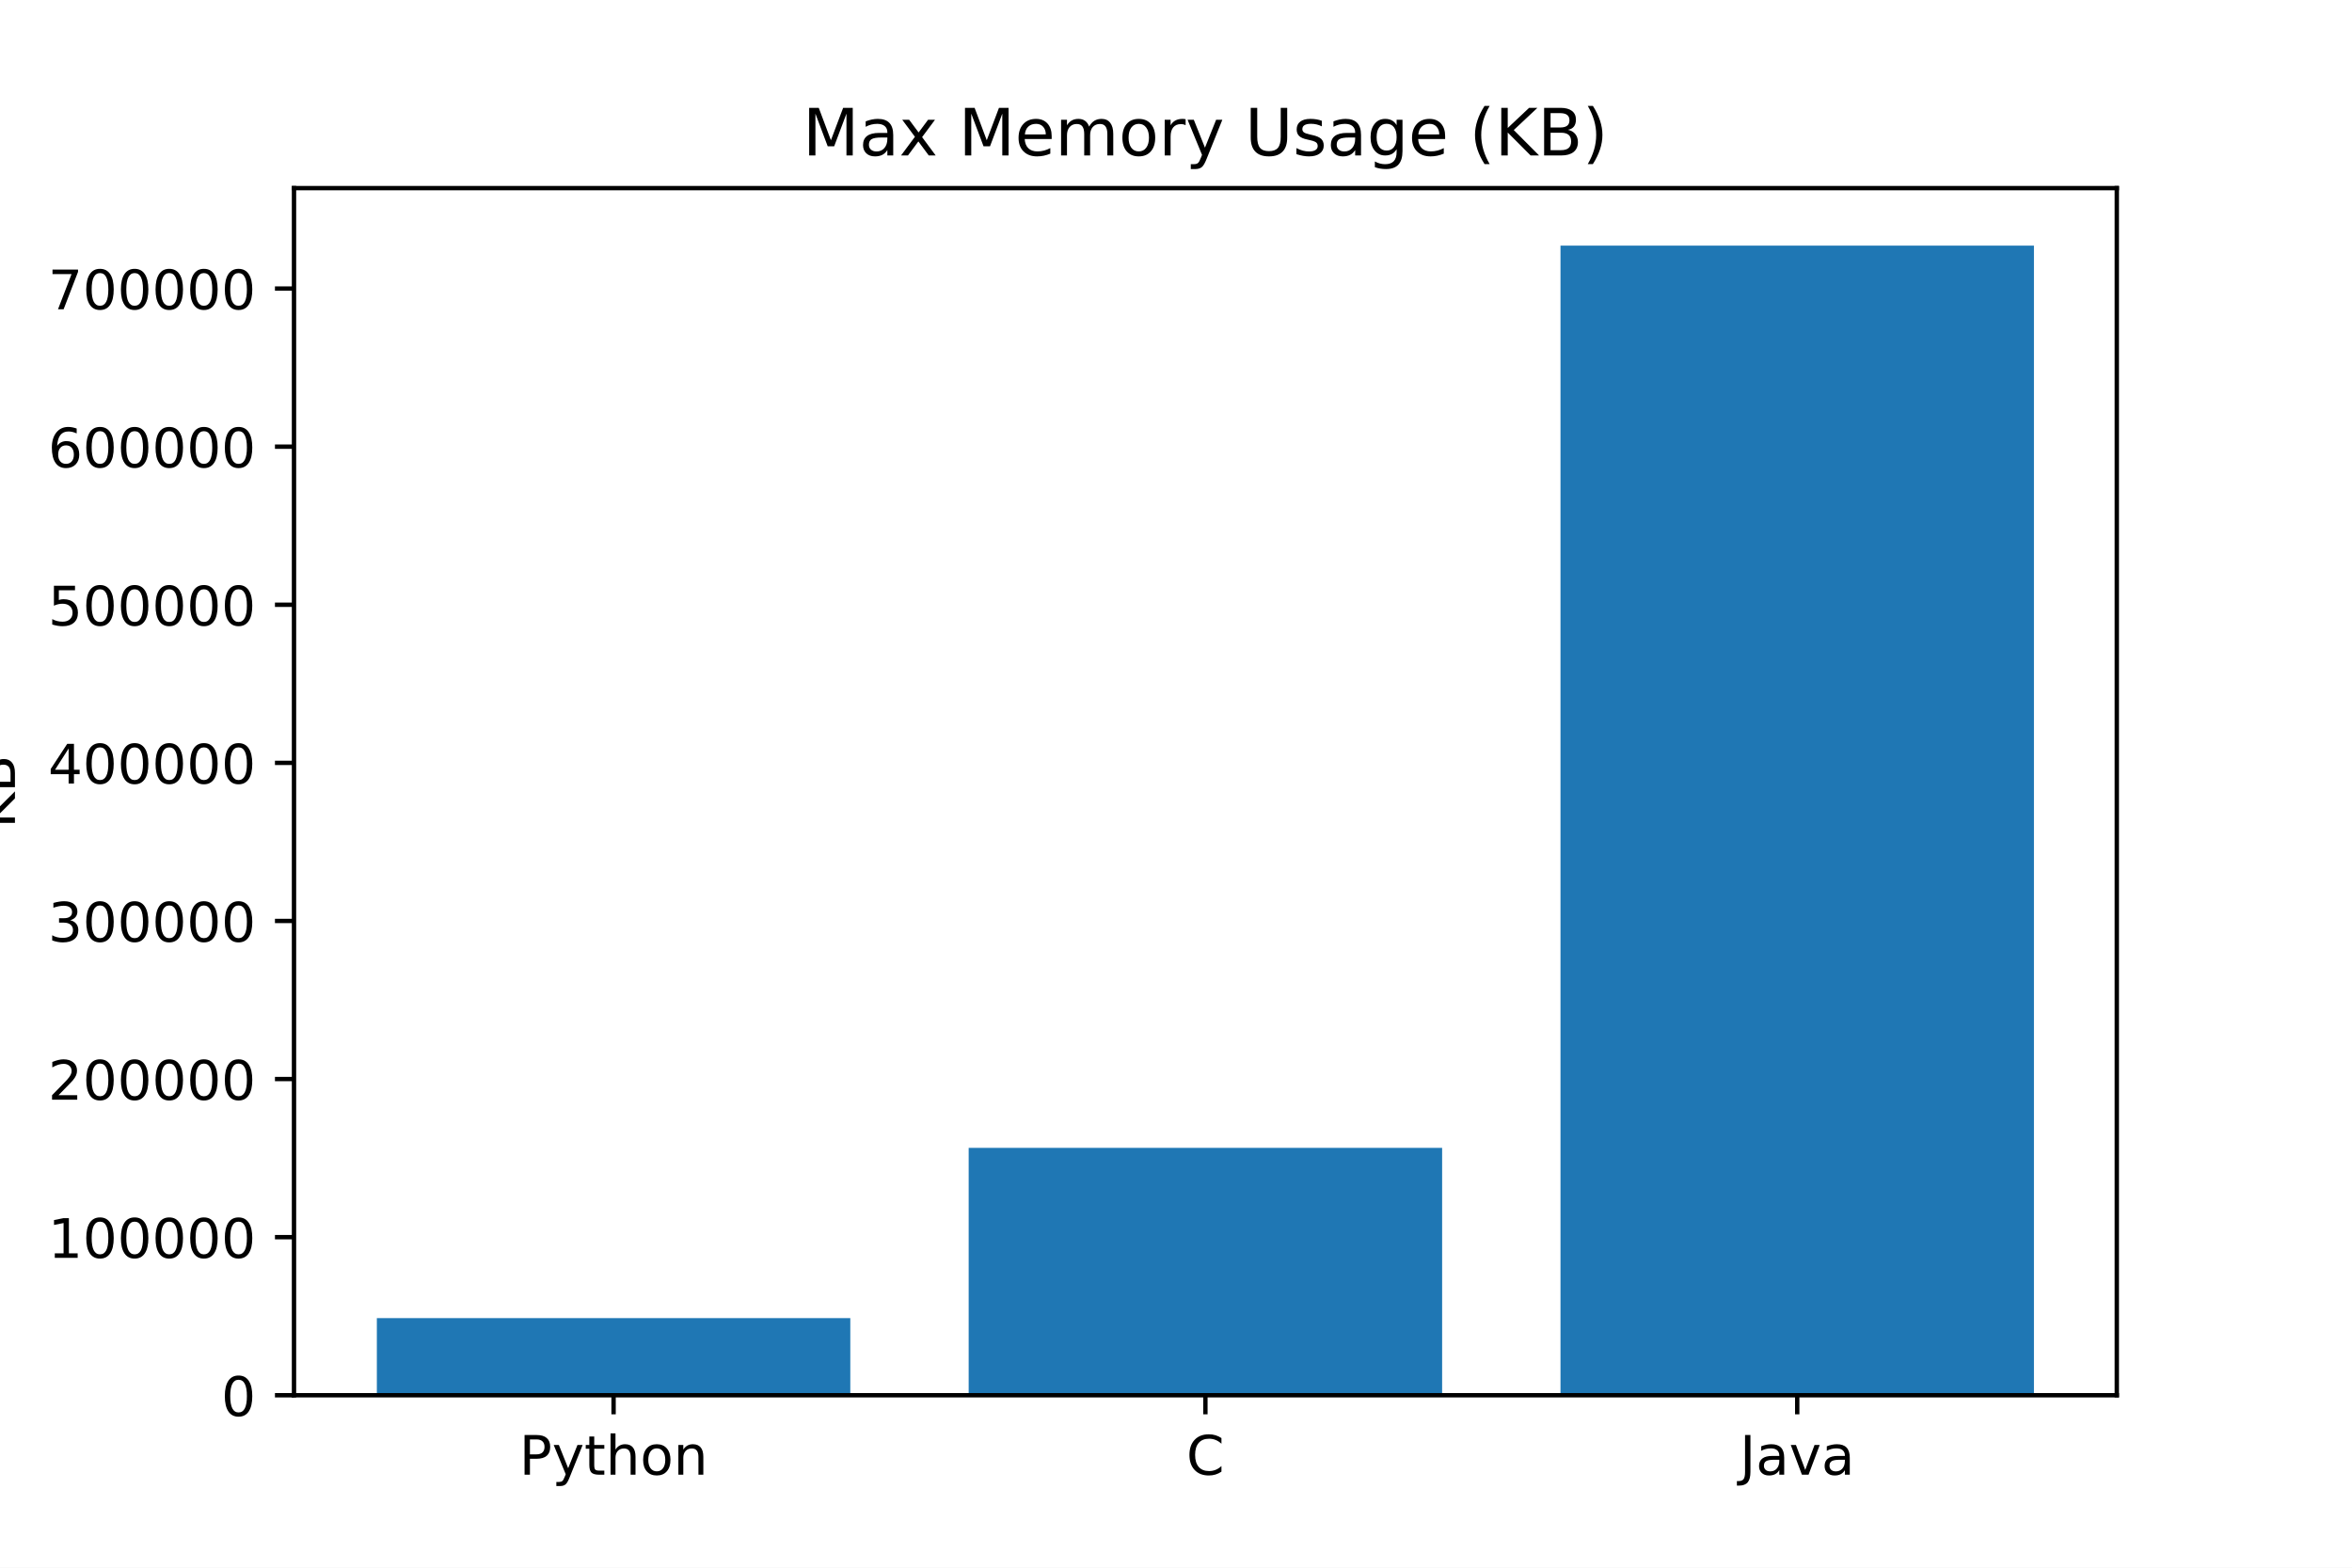
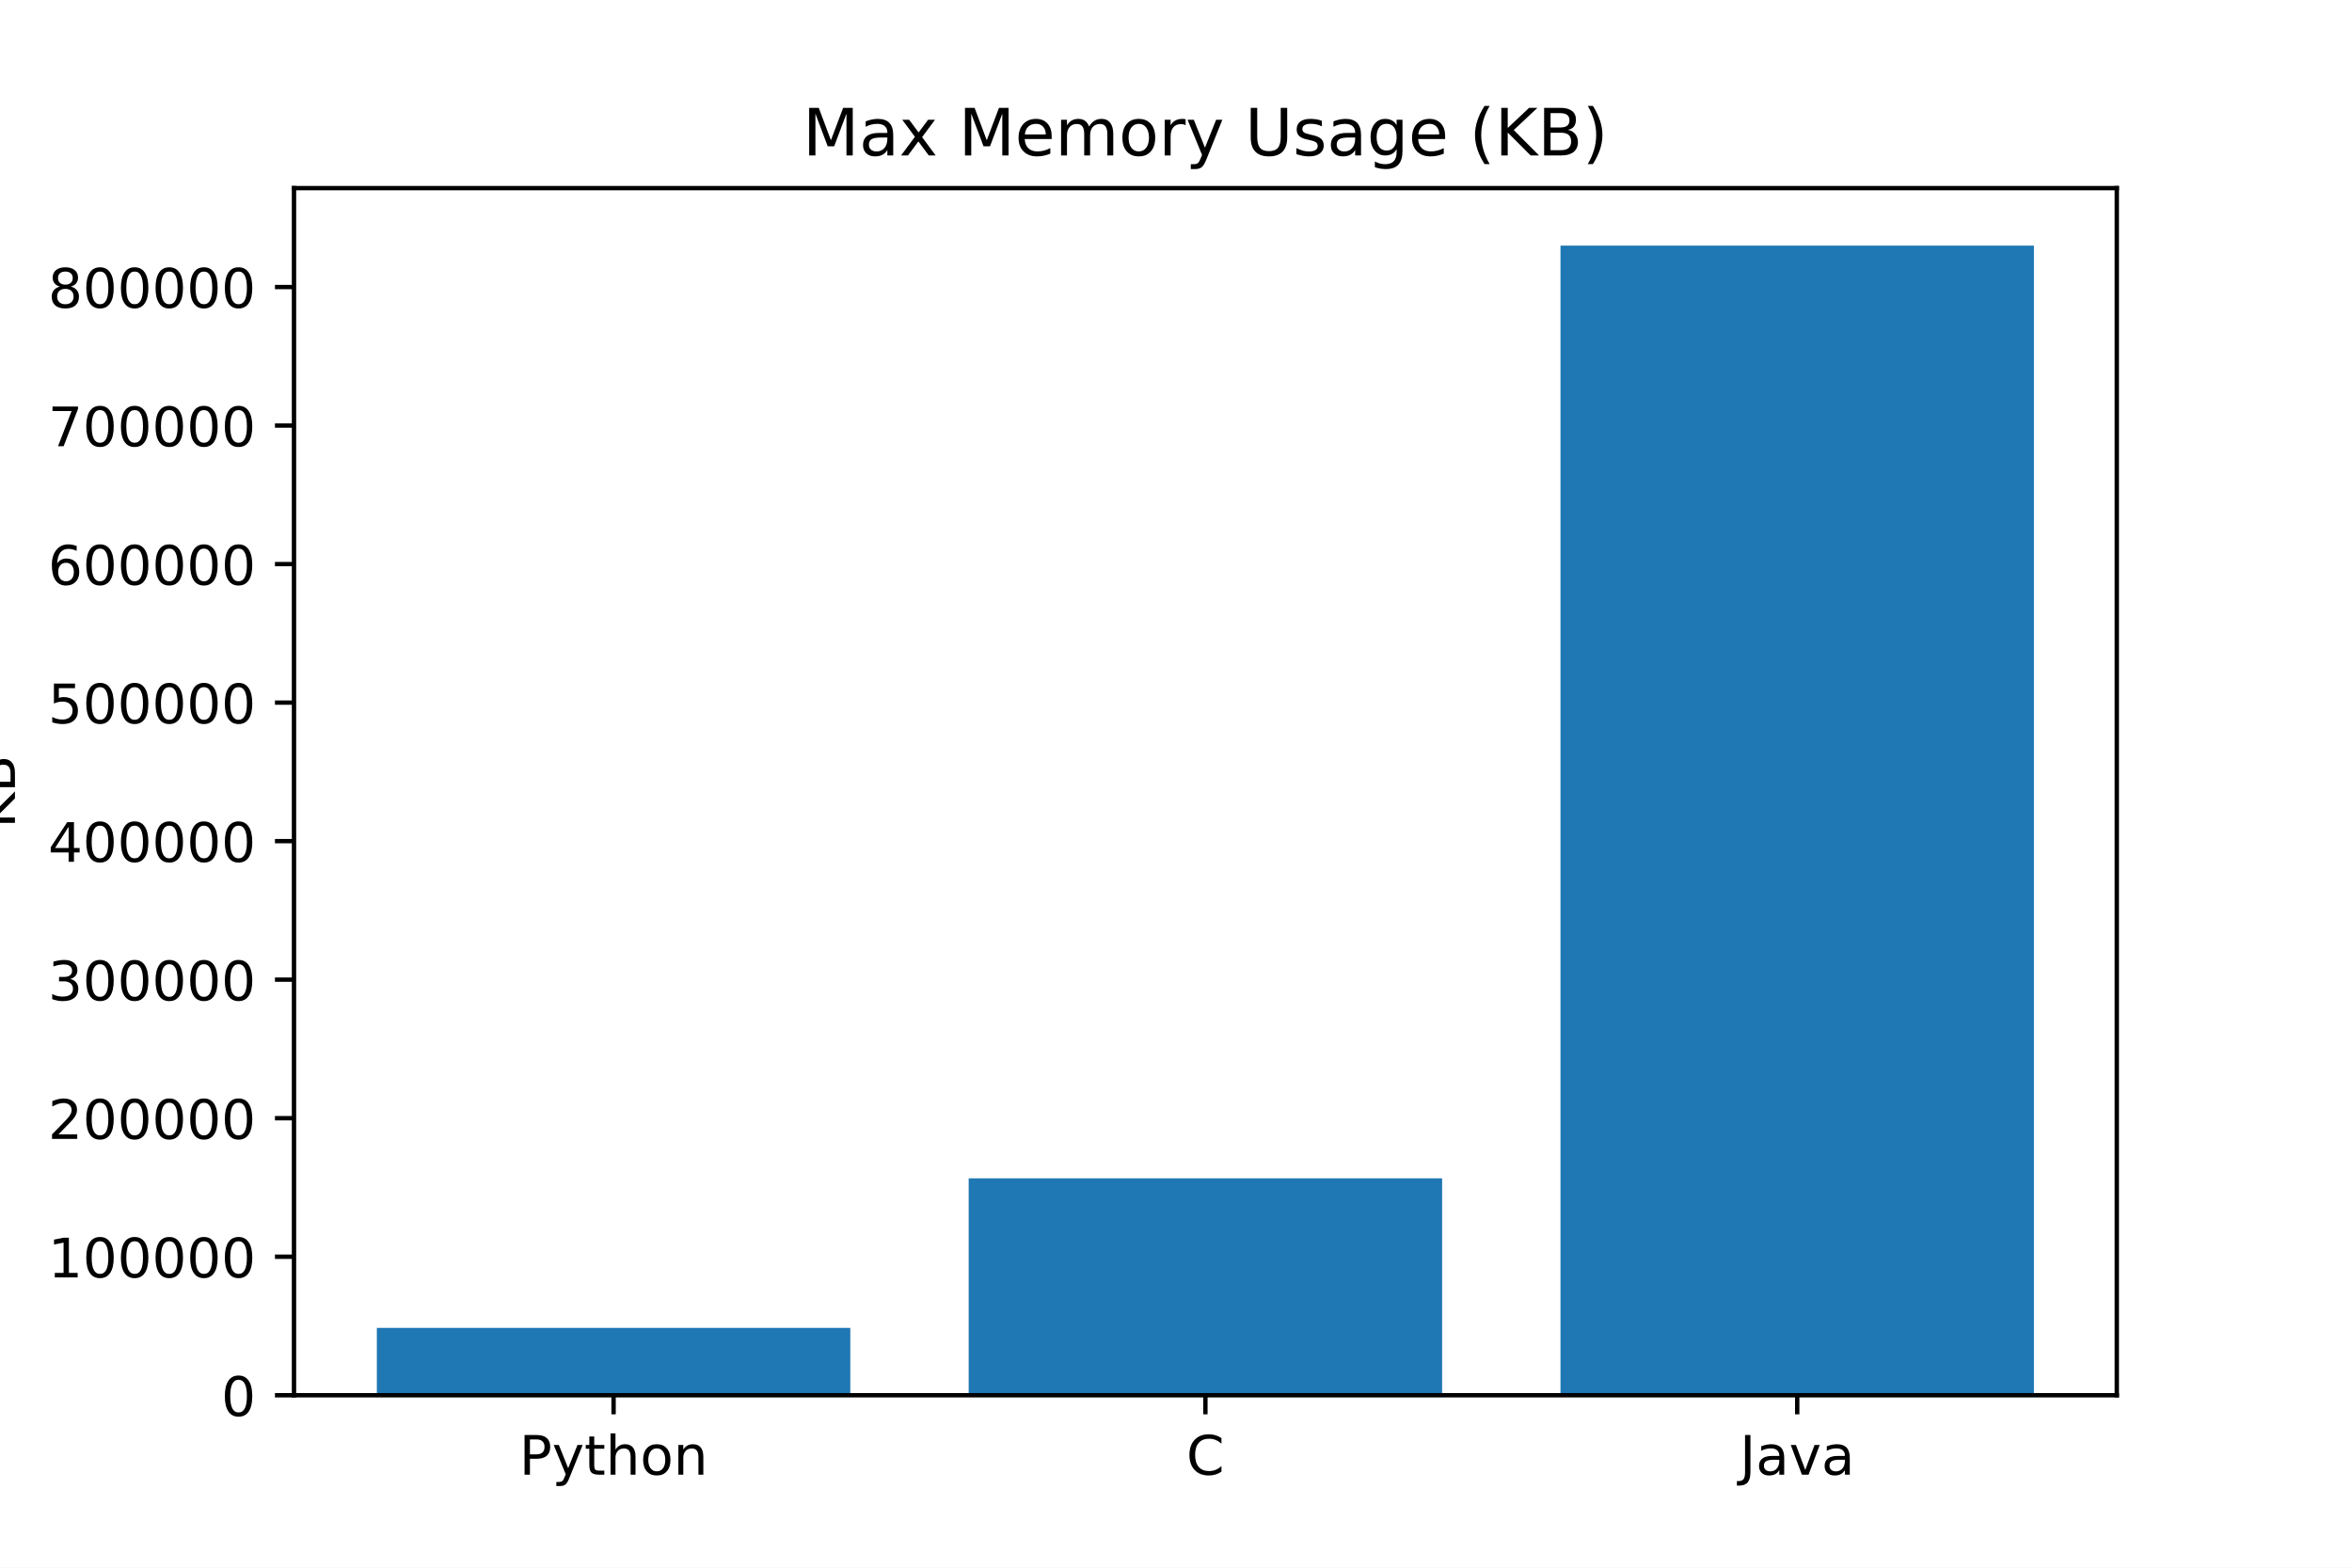
<svg xmlns="http://www.w3.org/2000/svg" xmlns:xlink="http://www.w3.org/1999/xlink" width="432pt" height="288pt" viewBox="0 0 432 288" version="1.1">
  <defs>
    <style type="text/css">*{stroke-linejoin: round; stroke-linecap: butt}</style>
  </defs>
  <g id="figure_1">
    <g id="patch_1">
      <path d="M 0 288  L 432 288  L 432 0  L 0 0  z " style="fill: #ffffff" />
    </g>
    <g id="axes_1">
      <g id="patch_2">
        <path d="M 54 256.32  L 388.8 256.32  L 388.8 34.56  L 54 34.56  z " style="fill: #ffffff" />
      </g>
      <g id="patch_3">
-         <path d="M 69.218 256.32  L 156.179 256.32  L 156.179 242.147  L 69.218 242.147  z " clip-path="url(#pfc290d10bd)" style="fill: #1f77b4" />
+         <path d="M 69.218 256.32  L 156.179 256.32  L 156.179 243.947  L 69.218 243.947  z " clip-path="url(#p3e79d7e8fc)" style="fill: #1f77b4" />
      </g>
      <g id="patch_4">
-         <path d="M 177.919 256.32  L 264.881 256.32  L 264.881 210.871  L 177.919 210.871  z " clip-path="url(#pfc290d10bd)" style="fill: #1f77b4" />
+         <path d="M 177.919 256.32  L 264.881 256.32  L 264.881 216.477  L 177.919 216.477  z " clip-path="url(#p3e79d7e8fc)" style="fill: #1f77b4" />
      </g>
      <g id="patch_5">
-         <path d="M 286.621 256.32  L 373.582 256.32  L 373.582 45.12  L 286.621 45.12  z " clip-path="url(#pfc290d10bd)" style="fill: #1f77b4" />
+         <path d="M 286.621 256.32  L 373.582 256.32  L 373.582 45.12  L 286.621 45.12  z " clip-path="url(#p3e79d7e8fc)" style="fill: #1f77b4" />
      </g>
      <g id="matplotlib.axis_1">
        <g id="xtick_1">
          <g id="line2d_1">
            <defs>
-               <path id="mf3c9ba63a5" d="M 0 0  L 0 3.5  " style="stroke: #000000; stroke-width: 0.8" />
+               <path id="ma121dda85b" d="M 0 0  L 0 3.5  " style="stroke: #000000; stroke-width: 0.8" />
            </defs>
            <g>
-               <use xlink:href="#mf3c9ba63a5" x="112.699" y="256.32" style="stroke: #000000; stroke-width: 0.8" />
+               <use xlink:href="#ma121dda85b" x="112.699" y="256.32" style="stroke: #000000; stroke-width: 0.8" />
            </g>
          </g>
          <g id="text_1">
            <g transform="translate(95.36745 270.9184) scale(0.1 -0.1)">
              <defs>
                <path id="DejaVuSans-50" d="M 1259 4147  L 1259 2394  L 2053 2394  Q 2494 2394 2734 2622  Q 2975 2850 2975 3272  Q 2975 3691 2734 3919  Q 2494 4147 2053 4147  L 1259 4147  z M 628 4666  L 2053 4666  Q 2838 4666 3239 4311  Q 3641 3956 3641 3272  Q 3641 2581 3239 2228  Q 2838 1875 2053 1875  L 1259 1875  L 1259 0  L 628 0  L 628 4666  z " transform="scale(0.015625)" />
                <path id="DejaVuSans-79" d="M 2059 -325  Q 1816 -950 1584 -1140  Q 1353 -1331 966 -1331  L 506 -1331  L 506 -850  L 844 -850  Q 1081 -850 1212 -737  Q 1344 -625 1503 -206  L 1606 56  L 191 3500  L 800 3500  L 1894 763  L 2988 3500  L 3597 3500  L 2059 -325  z " transform="scale(0.015625)" />
                <path id="DejaVuSans-74" d="M 1172 4494  L 1172 3500  L 2356 3500  L 2356 3053  L 1172 3053  L 1172 1153  Q 1172 725 1289 603  Q 1406 481 1766 481  L 2356 481  L 2356 0  L 1766 0  Q 1100 0 847 248  Q 594 497 594 1153  L 594 3053  L 172 3053  L 172 3500  L 594 3500  L 594 4494  L 1172 4494  z " transform="scale(0.015625)" />
                <path id="DejaVuSans-68" d="M 3513 2113  L 3513 0  L 2938 0  L 2938 2094  Q 2938 2591 2744 2837  Q 2550 3084 2163 3084  Q 1697 3084 1428 2787  Q 1159 2491 1159 1978  L 1159 0  L 581 0  L 581 4863  L 1159 4863  L 1159 2956  Q 1366 3272 1645 3428  Q 1925 3584 2291 3584  Q 2894 3584 3203 3211  Q 3513 2838 3513 2113  z " transform="scale(0.015625)" />
                <path id="DejaVuSans-6f" d="M 1959 3097  Q 1497 3097 1228 2736  Q 959 2375 959 1747  Q 959 1119 1226 758  Q 1494 397 1959 397  Q 2419 397 2687 759  Q 2956 1122 2956 1747  Q 2956 2369 2687 2733  Q 2419 3097 1959 3097  z M 1959 3584  Q 2709 3584 3137 3096  Q 3566 2609 3566 1747  Q 3566 888 3137 398  Q 2709 -91 1959 -91  Q 1206 -91 779 398  Q 353 888 353 1747  Q 353 2609 779 3096  Q 1206 3584 1959 3584  z " transform="scale(0.015625)" />
                <path id="DejaVuSans-6e" d="M 3513 2113  L 3513 0  L 2938 0  L 2938 2094  Q 2938 2591 2744 2837  Q 2550 3084 2163 3084  Q 1697 3084 1428 2787  Q 1159 2491 1159 1978  L 1159 0  L 581 0  L 581 3500  L 1159 3500  L 1159 2956  Q 1366 3272 1645 3428  Q 1925 3584 2291 3584  Q 2894 3584 3203 3211  Q 3513 2838 3513 2113  z " transform="scale(0.015625)" />
              </defs>
              <use xlink:href="#DejaVuSans-50" />
              <use xlink:href="#DejaVuSans-79" transform="translate(60.30273 0)" />
              <use xlink:href="#DejaVuSans-74" transform="translate(119.4824 0)" />
              <use xlink:href="#DejaVuSans-68" transform="translate(158.6914 0)" />
              <use xlink:href="#DejaVuSans-6f" transform="translate(222.0703 0)" />
              <use xlink:href="#DejaVuSans-6e" transform="translate(283.252 0)" />
            </g>
          </g>
        </g>
        <g id="xtick_2">
          <g id="line2d_2">
            <g>
-               <use xlink:href="#mf3c9ba63a5" x="221.4" y="256.32" style="stroke: #000000; stroke-width: 0.8" />
+               <use xlink:href="#ma121dda85b" x="221.4" y="256.32" style="stroke: #000000; stroke-width: 0.8" />
            </g>
          </g>
          <g id="text_2">
            <g transform="translate(217.9086 270.9184) scale(0.1 -0.1)">
              <defs>
                <path id="DejaVuSans-43" d="M 4122 4306  L 4122 3641  Q 3803 3938 3442 4084  Q 3081 4231 2675 4231  Q 1875 4231 1450 3742  Q 1025 3253 1025 2328  Q 1025 1406 1450 917  Q 1875 428 2675 428  Q 3081 428 3442 575  Q 3803 722 4122 1019  L 4122 359  Q 3791 134 3420 21  Q 3050 -91 2638 -91  Q 1578 -91 968 557  Q 359 1206 359 2328  Q 359 3453 968 4101  Q 1578 4750 2638 4750  Q 3056 4750 3426 4639  Q 3797 4528 4122 4306  z " transform="scale(0.015625)" />
              </defs>
              <use xlink:href="#DejaVuSans-43" />
            </g>
          </g>
        </g>
        <g id="xtick_3">
          <g id="line2d_3">
            <g>
-               <use xlink:href="#mf3c9ba63a5" x="330.101" y="256.32" style="stroke: #000000; stroke-width: 0.8" />
+               <use xlink:href="#ma121dda85b" x="330.101" y="256.32" style="stroke: #000000; stroke-width: 0.8" />
            </g>
          </g>
          <g id="text_3">
            <g transform="translate(319.5388 270.9184) scale(0.1 -0.1)">
              <defs>
                <path id="DejaVuSans-4a" d="M 628 4666  L 1259 4666  L 1259 325  Q 1259 -519 939 -900  Q 619 -1281 -91 -1281  L -331 -1281  L -331 -750  L -134 -750  Q 284 -750 456 -515  Q 628 -281 628 325  L 628 4666  z " transform="scale(0.015625)" />
                <path id="DejaVuSans-61" d="M 2194 1759  Q 1497 1759 1228 1600  Q 959 1441 959 1056  Q 959 750 1161 570  Q 1363 391 1709 391  Q 2188 391 2477 730  Q 2766 1069 2766 1631  L 2766 1759  L 2194 1759  z M 3341 1997  L 3341 0  L 2766 0  L 2766 531  Q 2569 213 2275 61  Q 1981 -91 1556 -91  Q 1019 -91 701 211  Q 384 513 384 1019  Q 384 1609 779 1909  Q 1175 2209 1959 2209  L 2766 2209  L 2766 2266  Q 2766 2663 2505 2880  Q 2244 3097 1772 3097  Q 1472 3097 1187 3025  Q 903 2953 641 2809  L 641 3341  Q 956 3463 1253 3523  Q 1550 3584 1831 3584  Q 2591 3584 2966 3190  Q 3341 2797 3341 1997  z " transform="scale(0.015625)" />
                <path id="DejaVuSans-76" d="M 191 3500  L 800 3500  L 1894 563  L 2988 3500  L 3597 3500  L 2284 0  L 1503 0  L 191 3500  z " transform="scale(0.015625)" />
              </defs>
              <use xlink:href="#DejaVuSans-4a" />
              <use xlink:href="#DejaVuSans-61" transform="translate(29.49219 0)" />
              <use xlink:href="#DejaVuSans-76" transform="translate(90.77148 0)" />
              <use xlink:href="#DejaVuSans-61" transform="translate(149.9512 0)" />
            </g>
          </g>
        </g>
      </g>
      <g id="matplotlib.axis_2">
        <g id="ytick_1">
          <g id="line2d_4">
            <defs>
-               <path id="m84b159cc43" d="M 0 0  L -3.5 0  " style="stroke: #000000; stroke-width: 0.8" />
+               <path id="m71739d5f3a" d="M 0 0  L -3.5 0  " style="stroke: #000000; stroke-width: 0.8" />
            </defs>
            <g>
-               <use xlink:href="#m84b159cc43" x="54" y="256.32" style="stroke: #000000; stroke-width: 0.8" />
+               <use xlink:href="#m71739d5f3a" x="54" y="256.32" style="stroke: #000000; stroke-width: 0.8" />
            </g>
          </g>
          <g id="text_4">
            <g transform="translate(40.6375 260.1192) scale(0.1 -0.1)">
              <defs>
                <path id="DejaVuSans-30" d="M 2034 4250  Q 1547 4250 1301 3770  Q 1056 3291 1056 2328  Q 1056 1369 1301 889  Q 1547 409 2034 409  Q 2525 409 2770 889  Q 3016 1369 3016 2328  Q 3016 3291 2770 3770  Q 2525 4250 2034 4250  z M 2034 4750  Q 2819 4750 3233 4129  Q 3647 3509 3647 2328  Q 3647 1150 3233 529  Q 2819 -91 2034 -91  Q 1250 -91 836 529  Q 422 1150 422 2328  Q 422 3509 836 4129  Q 1250 4750 2034 4750  z " transform="scale(0.015625)" />
              </defs>
              <use xlink:href="#DejaVuSans-30" />
            </g>
          </g>
        </g>
        <g id="ytick_2">
          <g id="line2d_5">
            <g>
-               <use xlink:href="#m84b159cc43" x="54" y="227.276" style="stroke: #000000; stroke-width: 0.8" />
+               <use xlink:href="#m71739d5f3a" x="54" y="230.871" style="stroke: #000000; stroke-width: 0.8" />
            </g>
          </g>
          <g id="text_5">
-             <g transform="translate(8.825 231.0752) scale(0.1 -0.1)">
+             <g transform="translate(8.825 234.6705) scale(0.1 -0.1)">
              <defs>
                <path id="DejaVuSans-31" d="M 794 531  L 1825 531  L 1825 4091  L 703 3866  L 703 4441  L 1819 4666  L 2450 4666  L 2450 531  L 3481 531  L 3481 0  L 794 0  L 794 531  z " transform="scale(0.015625)" />
              </defs>
              <use xlink:href="#DejaVuSans-31" />
              <use xlink:href="#DejaVuSans-30" transform="translate(63.62305 0)" />
              <use xlink:href="#DejaVuSans-30" transform="translate(127.2461 0)" />
              <use xlink:href="#DejaVuSans-30" transform="translate(190.8691 0)" />
              <use xlink:href="#DejaVuSans-30" transform="translate(254.4922 0)" />
              <use xlink:href="#DejaVuSans-30" transform="translate(318.1152 0)" />
            </g>
          </g>
        </g>
        <g id="ytick_3">
          <g id="line2d_6">
            <g>
-               <use xlink:href="#m84b159cc43" x="54" y="198.232" style="stroke: #000000; stroke-width: 0.8" />
+               <use xlink:href="#m71739d5f3a" x="54" y="205.423" style="stroke: #000000; stroke-width: 0.8" />
            </g>
          </g>
          <g id="text_6">
-             <g transform="translate(8.825 202.0312) scale(0.1 -0.1)">
+             <g transform="translate(8.825 209.2218) scale(0.1 -0.1)">
              <defs>
                <path id="DejaVuSans-32" d="M 1228 531  L 3431 531  L 3431 0  L 469 0  L 469 531  Q 828 903 1448 1529  Q 2069 2156 2228 2338  Q 2531 2678 2651 2914  Q 2772 3150 2772 3378  Q 2772 3750 2511 3984  Q 2250 4219 1831 4219  Q 1534 4219 1204 4116  Q 875 4013 500 3803  L 500 4441  Q 881 4594 1212 4672  Q 1544 4750 1819 4750  Q 2544 4750 2975 4387  Q 3406 4025 3406 3419  Q 3406 3131 3298 2873  Q 3191 2616 2906 2266  Q 2828 2175 2409 1742  Q 1991 1309 1228 531  z " transform="scale(0.015625)" />
              </defs>
              <use xlink:href="#DejaVuSans-32" />
              <use xlink:href="#DejaVuSans-30" transform="translate(63.62305 0)" />
              <use xlink:href="#DejaVuSans-30" transform="translate(127.2461 0)" />
              <use xlink:href="#DejaVuSans-30" transform="translate(190.8691 0)" />
              <use xlink:href="#DejaVuSans-30" transform="translate(254.4922 0)" />
              <use xlink:href="#DejaVuSans-30" transform="translate(318.1152 0)" />
            </g>
          </g>
        </g>
        <g id="ytick_4">
          <g id="line2d_7">
            <g>
-               <use xlink:href="#m84b159cc43" x="54" y="169.188" style="stroke: #000000; stroke-width: 0.8" />
+               <use xlink:href="#m71739d5f3a" x="54" y="179.974" style="stroke: #000000; stroke-width: 0.8" />
            </g>
          </g>
          <g id="text_7">
-             <g transform="translate(8.825 172.9872) scale(0.1 -0.1)">
+             <g transform="translate(8.825 183.773) scale(0.1 -0.1)">
              <defs>
                <path id="DejaVuSans-33" d="M 2597 2516  Q 3050 2419 3304 2112  Q 3559 1806 3559 1356  Q 3559 666 3084 287  Q 2609 -91 1734 -91  Q 1441 -91 1130 -33  Q 819 25 488 141  L 488 750  Q 750 597 1062 519  Q 1375 441 1716 441  Q 2309 441 2620 675  Q 2931 909 2931 1356  Q 2931 1769 2642 2001  Q 2353 2234 1838 2234  L 1294 2234  L 1294 2753  L 1863 2753  Q 2328 2753 2575 2939  Q 2822 3125 2822 3475  Q 2822 3834 2567 4026  Q 2313 4219 1838 4219  Q 1578 4219 1281 4162  Q 984 4106 628 3988  L 628 4550  Q 988 4650 1302 4700  Q 1616 4750 1894 4750  Q 2613 4750 3031 4423  Q 3450 4097 3450 3541  Q 3450 3153 3228 2886  Q 3006 2619 2597 2516  z " transform="scale(0.015625)" />
              </defs>
              <use xlink:href="#DejaVuSans-33" />
              <use xlink:href="#DejaVuSans-30" transform="translate(63.62305 0)" />
              <use xlink:href="#DejaVuSans-30" transform="translate(127.2461 0)" />
              <use xlink:href="#DejaVuSans-30" transform="translate(190.8691 0)" />
              <use xlink:href="#DejaVuSans-30" transform="translate(254.4922 0)" />
              <use xlink:href="#DejaVuSans-30" transform="translate(318.1152 0)" />
            </g>
          </g>
        </g>
        <g id="ytick_5">
          <g id="line2d_8">
            <g>
-               <use xlink:href="#m84b159cc43" x="54" y="140.144" style="stroke: #000000; stroke-width: 0.8" />
+               <use xlink:href="#m71739d5f3a" x="54" y="154.525" style="stroke: #000000; stroke-width: 0.8" />
            </g>
          </g>
          <g id="text_8">
-             <g transform="translate(8.825 143.9431) scale(0.1 -0.1)">
+             <g transform="translate(8.825 158.3243) scale(0.1 -0.1)">
              <defs>
                <path id="DejaVuSans-34" d="M 2419 4116  L 825 1625  L 2419 1625  L 2419 4116  z M 2253 4666  L 3047 4666  L 3047 1625  L 3713 1625  L 3713 1100  L 3047 1100  L 3047 0  L 2419 0  L 2419 1100  L 313 1100  L 313 1709  L 2253 4666  z " transform="scale(0.015625)" />
              </defs>
              <use xlink:href="#DejaVuSans-34" />
              <use xlink:href="#DejaVuSans-30" transform="translate(63.62305 0)" />
              <use xlink:href="#DejaVuSans-30" transform="translate(127.2461 0)" />
              <use xlink:href="#DejaVuSans-30" transform="translate(190.8691 0)" />
              <use xlink:href="#DejaVuSans-30" transform="translate(254.4922 0)" />
              <use xlink:href="#DejaVuSans-30" transform="translate(318.1152 0)" />
            </g>
          </g>
        </g>
        <g id="ytick_6">
          <g id="line2d_9">
            <g>
-               <use xlink:href="#m84b159cc43" x="54" y="111.1" style="stroke: #000000; stroke-width: 0.8" />
+               <use xlink:href="#m71739d5f3a" x="54" y="129.076" style="stroke: #000000; stroke-width: 0.8" />
            </g>
          </g>
          <g id="text_9">
-             <g transform="translate(8.825 114.8991) scale(0.1 -0.1)">
+             <g transform="translate(8.825 132.8756) scale(0.1 -0.1)">
              <defs>
                <path id="DejaVuSans-35" d="M 691 4666  L 3169 4666  L 3169 4134  L 1269 4134  L 1269 2991  Q 1406 3038 1543 3061  Q 1681 3084 1819 3084  Q 2600 3084 3056 2656  Q 3513 2228 3513 1497  Q 3513 744 3044 326  Q 2575 -91 1722 -91  Q 1428 -91 1123 -41  Q 819 9 494 109  L 494 744  Q 775 591 1075 516  Q 1375 441 1709 441  Q 2250 441 2565 725  Q 2881 1009 2881 1497  Q 2881 1984 2565 2268  Q 2250 2553 1709 2553  Q 1456 2553 1204 2497  Q 953 2441 691 2322  L 691 4666  z " transform="scale(0.015625)" />
              </defs>
              <use xlink:href="#DejaVuSans-35" />
              <use xlink:href="#DejaVuSans-30" transform="translate(63.62305 0)" />
              <use xlink:href="#DejaVuSans-30" transform="translate(127.2461 0)" />
              <use xlink:href="#DejaVuSans-30" transform="translate(190.8691 0)" />
              <use xlink:href="#DejaVuSans-30" transform="translate(254.4922 0)" />
              <use xlink:href="#DejaVuSans-30" transform="translate(318.1152 0)" />
            </g>
          </g>
        </g>
        <g id="ytick_7">
          <g id="line2d_10">
            <g>
-               <use xlink:href="#m84b159cc43" x="54" y="82.056" style="stroke: #000000; stroke-width: 0.8" />
+               <use xlink:href="#m71739d5f3a" x="54" y="103.628" style="stroke: #000000; stroke-width: 0.8" />
            </g>
          </g>
          <g id="text_10">
-             <g transform="translate(8.825 85.85508) scale(0.1 -0.1)">
+             <g transform="translate(8.825 107.4269) scale(0.1 -0.1)">
              <defs>
                <path id="DejaVuSans-36" d="M 2113 2584  Q 1688 2584 1439 2293  Q 1191 2003 1191 1497  Q 1191 994 1439 701  Q 1688 409 2113 409  Q 2538 409 2786 701  Q 3034 994 3034 1497  Q 3034 2003 2786 2293  Q 2538 2584 2113 2584  z M 3366 4563  L 3366 3988  Q 3128 4100 2886 4159  Q 2644 4219 2406 4219  Q 1781 4219 1451 3797  Q 1122 3375 1075 2522  Q 1259 2794 1537 2939  Q 1816 3084 2150 3084  Q 2853 3084 3261 2657  Q 3669 2231 3669 1497  Q 3669 778 3244 343  Q 2819 -91 2113 -91  Q 1303 -91 875 529  Q 447 1150 447 2328  Q 447 3434 972 4092  Q 1497 4750 2381 4750  Q 2619 4750 2861 4703  Q 3103 4656 3366 4563  z " transform="scale(0.015625)" />
              </defs>
              <use xlink:href="#DejaVuSans-36" />
              <use xlink:href="#DejaVuSans-30" transform="translate(63.62305 0)" />
              <use xlink:href="#DejaVuSans-30" transform="translate(127.2461 0)" />
              <use xlink:href="#DejaVuSans-30" transform="translate(190.8691 0)" />
              <use xlink:href="#DejaVuSans-30" transform="translate(254.4922 0)" />
              <use xlink:href="#DejaVuSans-30" transform="translate(318.1152 0)" />
            </g>
          </g>
        </g>
        <g id="ytick_8">
          <g id="line2d_11">
            <g>
-               <use xlink:href="#m84b159cc43" x="54" y="53.012" style="stroke: #000000; stroke-width: 0.8" />
+               <use xlink:href="#m71739d5f3a" x="54" y="78.179" style="stroke: #000000; stroke-width: 0.8" />
            </g>
          </g>
          <g id="text_11">
-             <g transform="translate(8.825 56.81106) scale(0.1 -0.1)">
+             <g transform="translate(8.825 81.97813) scale(0.1 -0.1)">
              <defs>
                <path id="DejaVuSans-37" d="M 525 4666  L 3525 4666  L 3525 4397  L 1831 0  L 1172 0  L 2766 4134  L 525 4134  L 525 4666  z " transform="scale(0.015625)" />
              </defs>
              <use xlink:href="#DejaVuSans-37" />
              <use xlink:href="#DejaVuSans-30" transform="translate(63.62305 0)" />
              <use xlink:href="#DejaVuSans-30" transform="translate(127.2461 0)" />
              <use xlink:href="#DejaVuSans-30" transform="translate(190.8691 0)" />
              <use xlink:href="#DejaVuSans-30" transform="translate(254.4922 0)" />
              <use xlink:href="#DejaVuSans-30" transform="translate(318.1152 0)" />
            </g>
          </g>
        </g>
-         <g id="text_12">
+         <g id="ytick_9">
+           <g id="line2d_12">
+             <g>
+               <use xlink:href="#m71739d5f3a" x="54" y="52.73" style="stroke: #000000; stroke-width: 0.8" />
+             </g>
+           </g>
+           <g id="text_12">
+             <g transform="translate(8.825 56.52941) scale(0.1 -0.1)">
+               <defs>
+                 <path id="DejaVuSans-38" d="M 2034 2216  Q 1584 2216 1326 1975  Q 1069 1734 1069 1313  Q 1069 891 1326 650  Q 1584 409 2034 409  Q 2484 409 2743 651  Q 3003 894 3003 1313  Q 3003 1734 2745 1975  Q 2488 2216 2034 2216  z M 1403 2484  Q 997 2584 770 2862  Q 544 3141 544 3541  Q 544 4100 942 4425  Q 1341 4750 2034 4750  Q 2731 4750 3128 4425  Q 3525 4100 3525 3541  Q 3525 3141 3298 2862  Q 3072 2584 2669 2484  Q 3125 2378 3379 2068  Q 3634 1759 3634 1313  Q 3634 634 3220 271  Q 2806 -91 2034 -91  Q 1263 -91 848 271  Q 434 634 434 1313  Q 434 1759 690 2068  Q 947 2378 1403 2484  z M 1172 3481  Q 1172 3119 1398 2916  Q 1625 2713 2034 2713  Q 2441 2713 2670 2916  Q 2900 3119 2900 3481  Q 2900 3844 2670 4047  Q 2441 4250 2034 4250  Q 1625 4250 1398 4047  Q 1172 3844 1172 3481  z " transform="scale(0.015625)" />
+               </defs>
+               <use xlink:href="#DejaVuSans-38" />
+               <use xlink:href="#DejaVuSans-30" transform="translate(63.62305 0)" />
+               <use xlink:href="#DejaVuSans-30" transform="translate(127.2461 0)" />
+               <use xlink:href="#DejaVuSans-30" transform="translate(190.8691 0)" />
+               <use xlink:href="#DejaVuSans-30" transform="translate(254.4922 0)" />
+               <use xlink:href="#DejaVuSans-30" transform="translate(318.1152 0)" />
+             </g>
+           </g>
+         </g>
+         <g id="text_13">
          <g transform="translate(2.745312 152.1494) rotate(-90) scale(0.1 -0.1)">
            <defs>
              <path id="DejaVuSans-4b" d="M 628 4666  L 1259 4666  L 1259 2694  L 3353 4666  L 4166 4666  L 1850 2491  L 4331 0  L 3500 0  L 1259 2247  L 1259 0  L 628 0  L 628 4666  z " transform="scale(0.015625)" />
              <path id="DejaVuSans-42" d="M 1259 2228  L 1259 519  L 2272 519  Q 2781 519 3026 730  Q 3272 941 3272 1375  Q 3272 1813 3026 2020  Q 2781 2228 2272 2228  L 1259 2228  z M 1259 4147  L 1259 2741  L 2194 2741  Q 2656 2741 2882 2914  Q 3109 3088 3109 3444  Q 3109 3797 2882 3972  Q 2656 4147 2194 4147  L 1259 4147  z M 628 4666  L 2241 4666  Q 2963 4666 3353 4366  Q 3744 4066 3744 3513  Q 3744 3084 3544 2831  Q 3344 2578 2956 2516  Q 3422 2416 3680 2098  Q 3938 1781 3938 1306  Q 3938 681 3513 340  Q 3088 0 2303 0  L 628 0  L 628 4666  z " transform="scale(0.015625)" />
            </defs>
            <use xlink:href="#DejaVuSans-4b" />
            <use xlink:href="#DejaVuSans-42" transform="translate(65.57617 0)" />
          </g>
        </g>
      </g>
      <g id="patch_6">
        <path d="M 54 256.32  L 54 34.56  " style="fill: none; stroke: #000000; stroke-width: 0.8; stroke-linejoin: miter; stroke-linecap: square" />
      </g>
      <g id="patch_7">
        <path d="M 388.8 256.32  L 388.8 34.56  " style="fill: none; stroke: #000000; stroke-width: 0.8; stroke-linejoin: miter; stroke-linecap: square" />
      </g>
      <g id="patch_8">
        <path d="M 54 256.32  L 388.8 256.32  " style="fill: none; stroke: #000000; stroke-width: 0.8; stroke-linejoin: miter; stroke-linecap: square" />
      </g>
      <g id="patch_9">
        <path d="M 54 34.56  L 388.8 34.56  " style="fill: none; stroke: #000000; stroke-width: 0.8; stroke-linejoin: miter; stroke-linecap: square" />
      </g>
-       <g id="text_13">
+       <g id="text_14">
        <g transform="translate(147.4444 28.56) scale(0.12 -0.12)">
          <defs>
            <path id="DejaVuSans-4d" d="M 628 4666  L 1569 4666  L 2759 1491  L 3956 4666  L 4897 4666  L 4897 0  L 4281 0  L 4281 4097  L 3078 897  L 2444 897  L 1241 4097  L 1241 0  L 628 0  L 628 4666  z " transform="scale(0.015625)" />
            <path id="DejaVuSans-78" d="M 3513 3500  L 2247 1797  L 3578 0  L 2900 0  L 1881 1375  L 863 0  L 184 0  L 1544 1831  L 300 3500  L 978 3500  L 1906 2253  L 2834 3500  L 3513 3500  z " transform="scale(0.015625)" />
            <path id="DejaVuSans-20" transform="scale(0.015625)" />
            <path id="DejaVuSans-65" d="M 3597 1894  L 3597 1613  L 953 1613  Q 991 1019 1311 708  Q 1631 397 2203 397  Q 2534 397 2845 478  Q 3156 559 3463 722  L 3463 178  Q 3153 47 2828 -22  Q 2503 -91 2169 -91  Q 1331 -91 842 396  Q 353 884 353 1716  Q 353 2575 817 3079  Q 1281 3584 2069 3584  Q 2775 3584 3186 3129  Q 3597 2675 3597 1894  z M 3022 2063  Q 3016 2534 2758 2815  Q 2500 3097 2075 3097  Q 1594 3097 1305 2825  Q 1016 2553 972 2059  L 3022 2063  z " transform="scale(0.015625)" />
            <path id="DejaVuSans-6d" d="M 3328 2828  Q 3544 3216 3844 3400  Q 4144 3584 4550 3584  Q 5097 3584 5394 3201  Q 5691 2819 5691 2113  L 5691 0  L 5113 0  L 5113 2094  Q 5113 2597 4934 2840  Q 4756 3084 4391 3084  Q 3944 3084 3684 2787  Q 3425 2491 3425 1978  L 3425 0  L 2847 0  L 2847 2094  Q 2847 2600 2669 2842  Q 2491 3084 2119 3084  Q 1678 3084 1418 2786  Q 1159 2488 1159 1978  L 1159 0  L 581 0  L 581 3500  L 1159 3500  L 1159 2956  Q 1356 3278 1631 3431  Q 1906 3584 2284 3584  Q 2666 3584 2933 3390  Q 3200 3197 3328 2828  z " transform="scale(0.015625)" />
            <path id="DejaVuSans-72" d="M 2631 2963  Q 2534 3019 2420 3045  Q 2306 3072 2169 3072  Q 1681 3072 1420 2755  Q 1159 2438 1159 1844  L 1159 0  L 581 0  L 581 3500  L 1159 3500  L 1159 2956  Q 1341 3275 1631 3429  Q 1922 3584 2338 3584  Q 2397 3584 2469 3576  Q 2541 3569 2628 3553  L 2631 2963  z " transform="scale(0.015625)" />
            <path id="DejaVuSans-55" d="M 556 4666  L 1191 4666  L 1191 1831  Q 1191 1081 1462 751  Q 1734 422 2344 422  Q 2950 422 3222 751  Q 3494 1081 3494 1831  L 3494 4666  L 4128 4666  L 4128 1753  Q 4128 841 3676 375  Q 3225 -91 2344 -91  Q 1459 -91 1007 375  Q 556 841 556 1753  L 556 4666  z " transform="scale(0.015625)" />
            <path id="DejaVuSans-73" d="M 2834 3397  L 2834 2853  Q 2591 2978 2328 3040  Q 2066 3103 1784 3103  Q 1356 3103 1142 2972  Q 928 2841 928 2578  Q 928 2378 1081 2264  Q 1234 2150 1697 2047  L 1894 2003  Q 2506 1872 2764 1633  Q 3022 1394 3022 966  Q 3022 478 2636 193  Q 2250 -91 1575 -91  Q 1294 -91 989 -36  Q 684 19 347 128  L 347 722  Q 666 556 975 473  Q 1284 391 1588 391  Q 1994 391 2212 530  Q 2431 669 2431 922  Q 2431 1156 2273 1281  Q 2116 1406 1581 1522  L 1381 1569  Q 847 1681 609 1914  Q 372 2147 372 2553  Q 372 3047 722 3315  Q 1072 3584 1716 3584  Q 2034 3584 2315 3537  Q 2597 3491 2834 3397  z " transform="scale(0.015625)" />
            <path id="DejaVuSans-67" d="M 2906 1791  Q 2906 2416 2648 2759  Q 2391 3103 1925 3103  Q 1463 3103 1205 2759  Q 947 2416 947 1791  Q 947 1169 1205 825  Q 1463 481 1925 481  Q 2391 481 2648 825  Q 2906 1169 2906 1791  z M 3481 434  Q 3481 -459 3084 -895  Q 2688 -1331 1869 -1331  Q 1566 -1331 1297 -1286  Q 1028 -1241 775 -1147  L 775 -588  Q 1028 -725 1275 -790  Q 1522 -856 1778 -856  Q 2344 -856 2625 -561  Q 2906 -266 2906 331  L 2906 616  Q 2728 306 2450 153  Q 2172 0 1784 0  Q 1141 0 747 490  Q 353 981 353 1791  Q 353 2603 747 3093  Q 1141 3584 1784 3584  Q 2172 3584 2450 3431  Q 2728 3278 2906 2969  L 2906 3500  L 3481 3500  L 3481 434  z " transform="scale(0.015625)" />
            <path id="DejaVuSans-28" d="M 1984 4856  Q 1566 4138 1362 3434  Q 1159 2731 1159 2009  Q 1159 1288 1364 580  Q 1569 -128 1984 -844  L 1484 -844  Q 1016 -109 783 600  Q 550 1309 550 2009  Q 550 2706 781 3412  Q 1013 4119 1484 4856  L 1984 4856  z " transform="scale(0.015625)" />
            <path id="DejaVuSans-29" d="M 513 4856  L 1013 4856  Q 1481 4119 1714 3412  Q 1947 2706 1947 2009  Q 1947 1309 1714 600  Q 1481 -109 1013 -844  L 513 -844  Q 928 -128 1133 580  Q 1338 1288 1338 2009  Q 1338 2731 1133 3434  Q 928 4138 513 4856  z " transform="scale(0.015625)" />
          </defs>
          <use xlink:href="#DejaVuSans-4d" />
          <use xlink:href="#DejaVuSans-61" transform="translate(86.2793 0)" />
          <use xlink:href="#DejaVuSans-78" transform="translate(147.5586 0)" />
          <use xlink:href="#DejaVuSans-20" transform="translate(206.7383 0)" />
          <use xlink:href="#DejaVuSans-4d" transform="translate(238.5254 0)" />
          <use xlink:href="#DejaVuSans-65" transform="translate(324.8047 0)" />
          <use xlink:href="#DejaVuSans-6d" transform="translate(386.3281 0)" />
          <use xlink:href="#DejaVuSans-6f" transform="translate(483.7402 0)" />
          <use xlink:href="#DejaVuSans-72" transform="translate(544.9219 0)" />
          <use xlink:href="#DejaVuSans-79" transform="translate(586.0352 0)" />
          <use xlink:href="#DejaVuSans-20" transform="translate(645.2148 0)" />
          <use xlink:href="#DejaVuSans-55" transform="translate(677.002 0)" />
          <use xlink:href="#DejaVuSans-73" transform="translate(750.1953 0)" />
          <use xlink:href="#DejaVuSans-61" transform="translate(802.2949 0)" />
          <use xlink:href="#DejaVuSans-67" transform="translate(863.5742 0)" />
          <use xlink:href="#DejaVuSans-65" transform="translate(927.0508 0)" />
          <use xlink:href="#DejaVuSans-20" transform="translate(988.5742 0)" />
          <use xlink:href="#DejaVuSans-28" transform="translate(1020.361 0)" />
          <use xlink:href="#DejaVuSans-4b" transform="translate(1059.375 0)" />
          <use xlink:href="#DejaVuSans-42" transform="translate(1124.951 0)" />
          <use xlink:href="#DejaVuSans-29" transform="translate(1193.555 0)" />
        </g>
      </g>
    </g>
  </g>
  <defs>
-     <clipPath id="pfc290d10bd">
+     <clipPath id="p3e79d7e8fc">
      <rect x="54" y="34.56" width="334.8" height="221.76" />
    </clipPath>
  </defs>
</svg>
